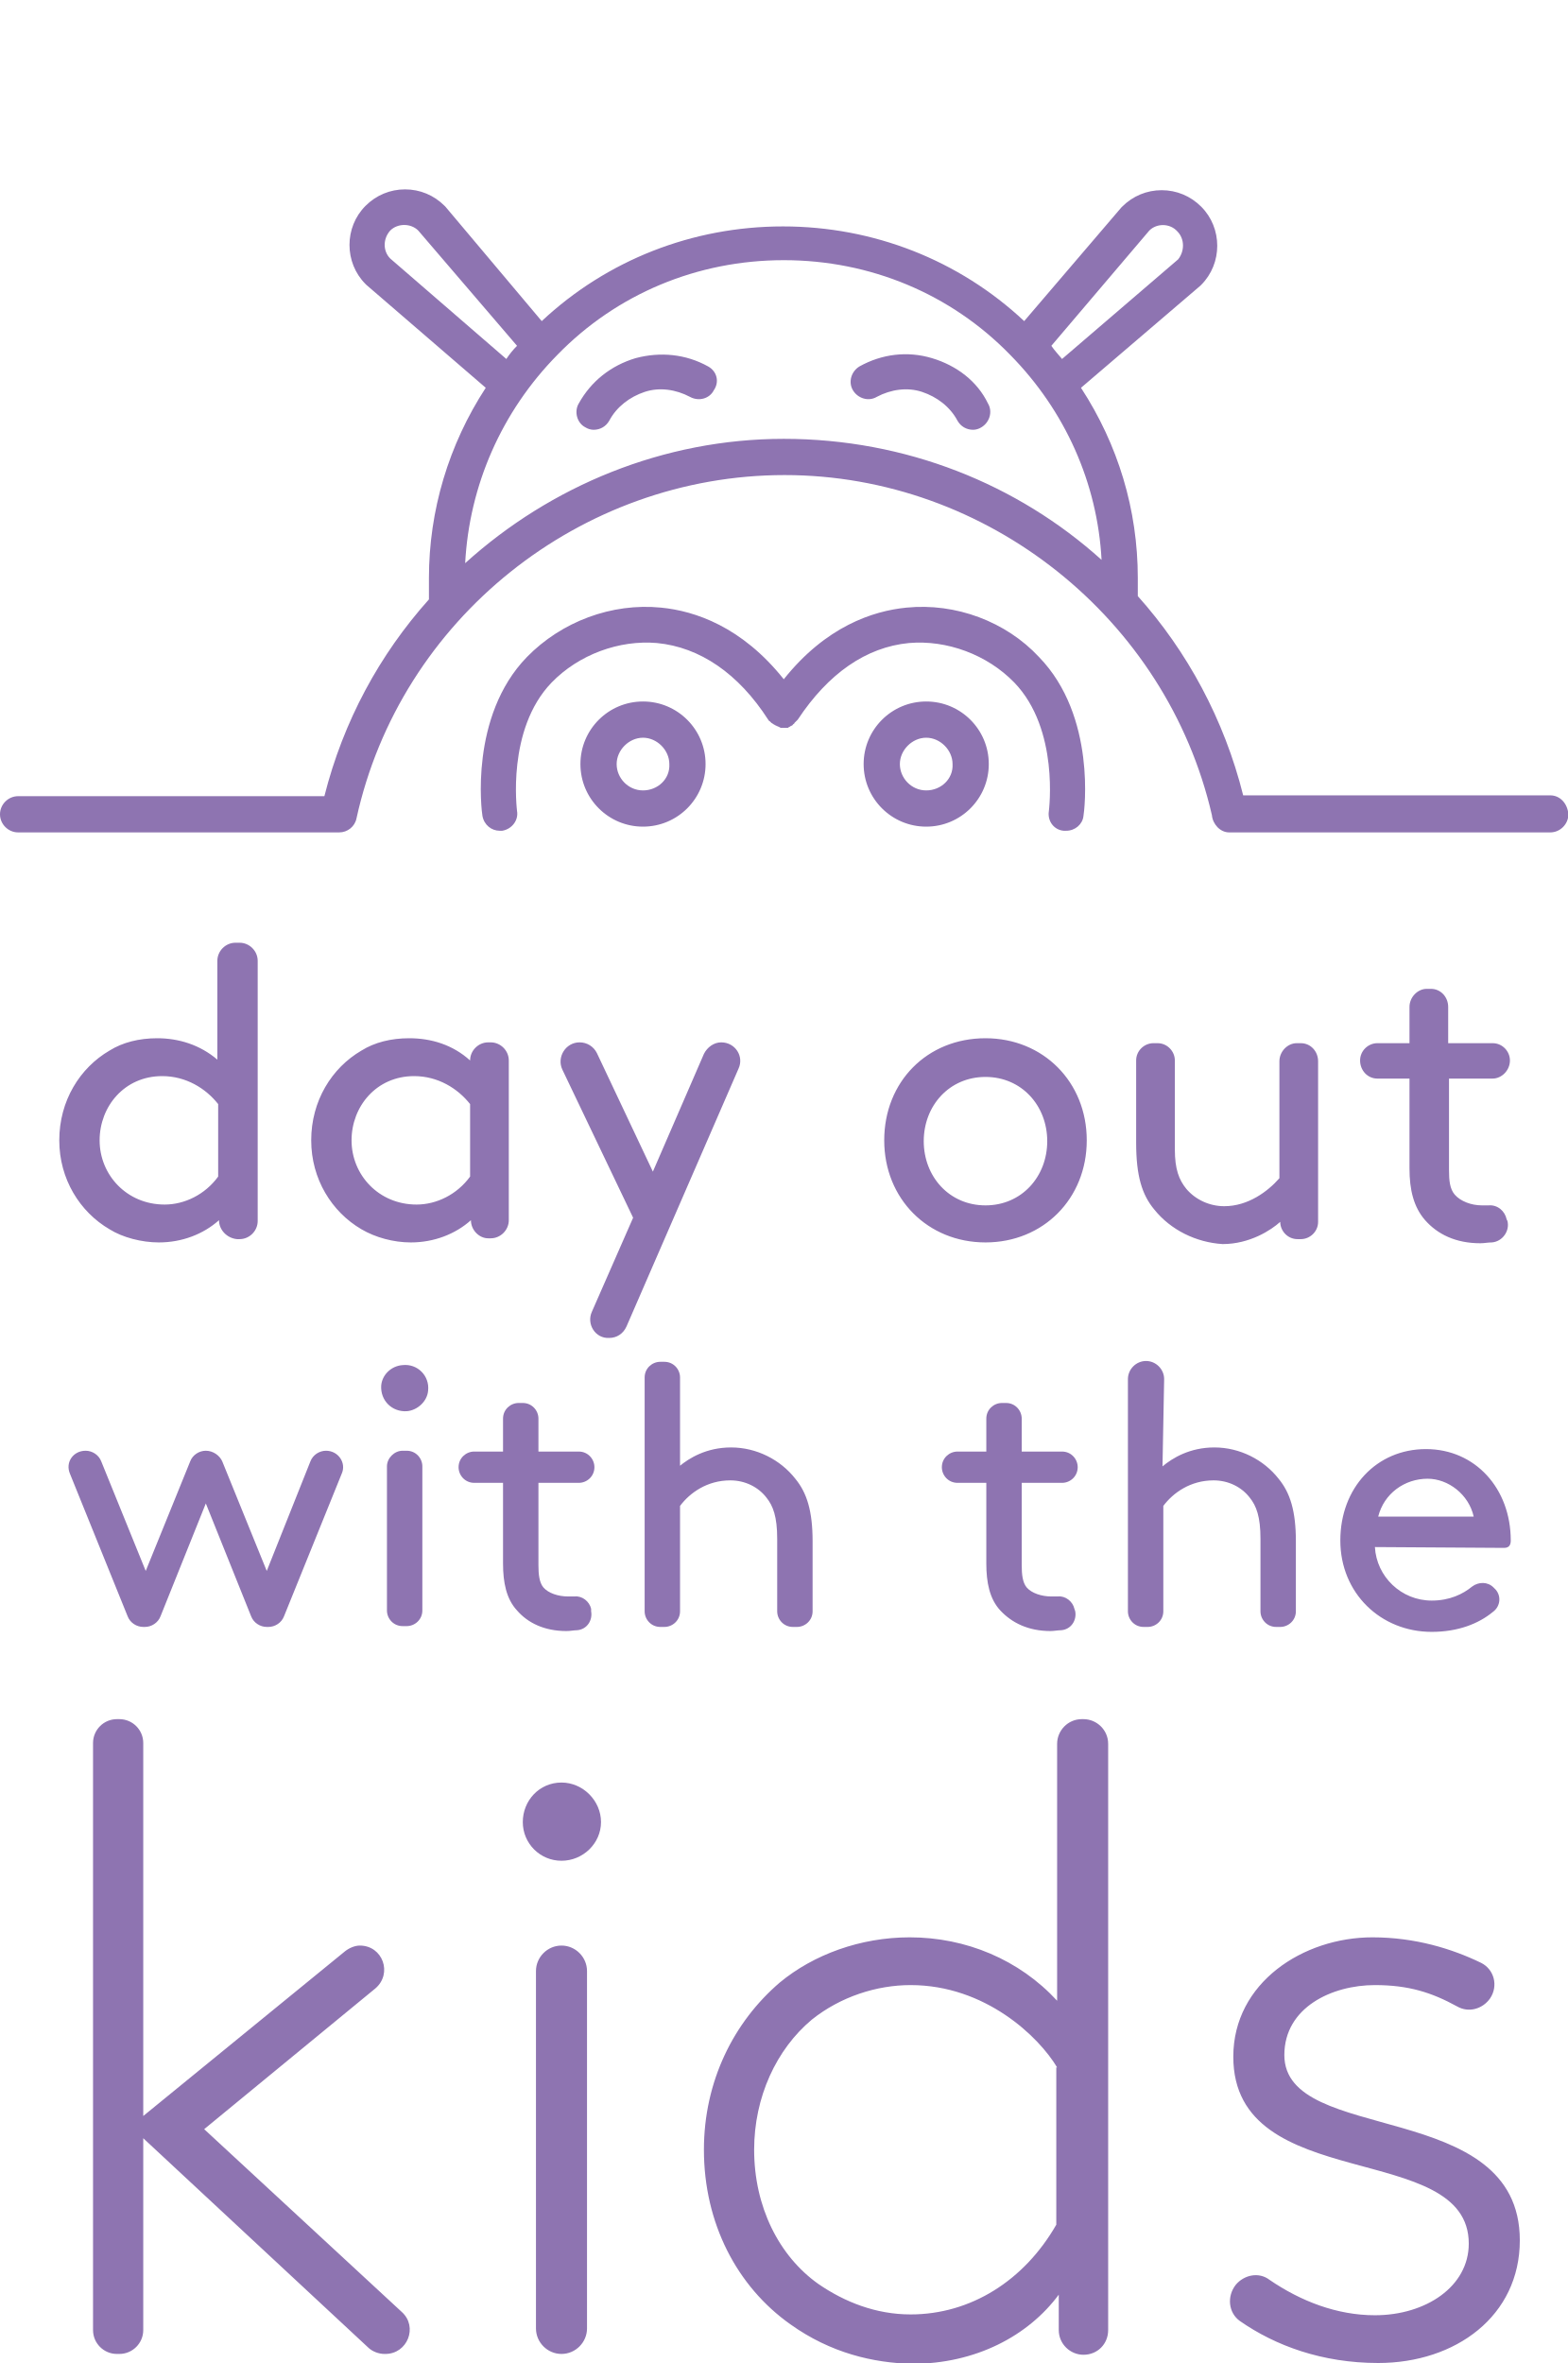
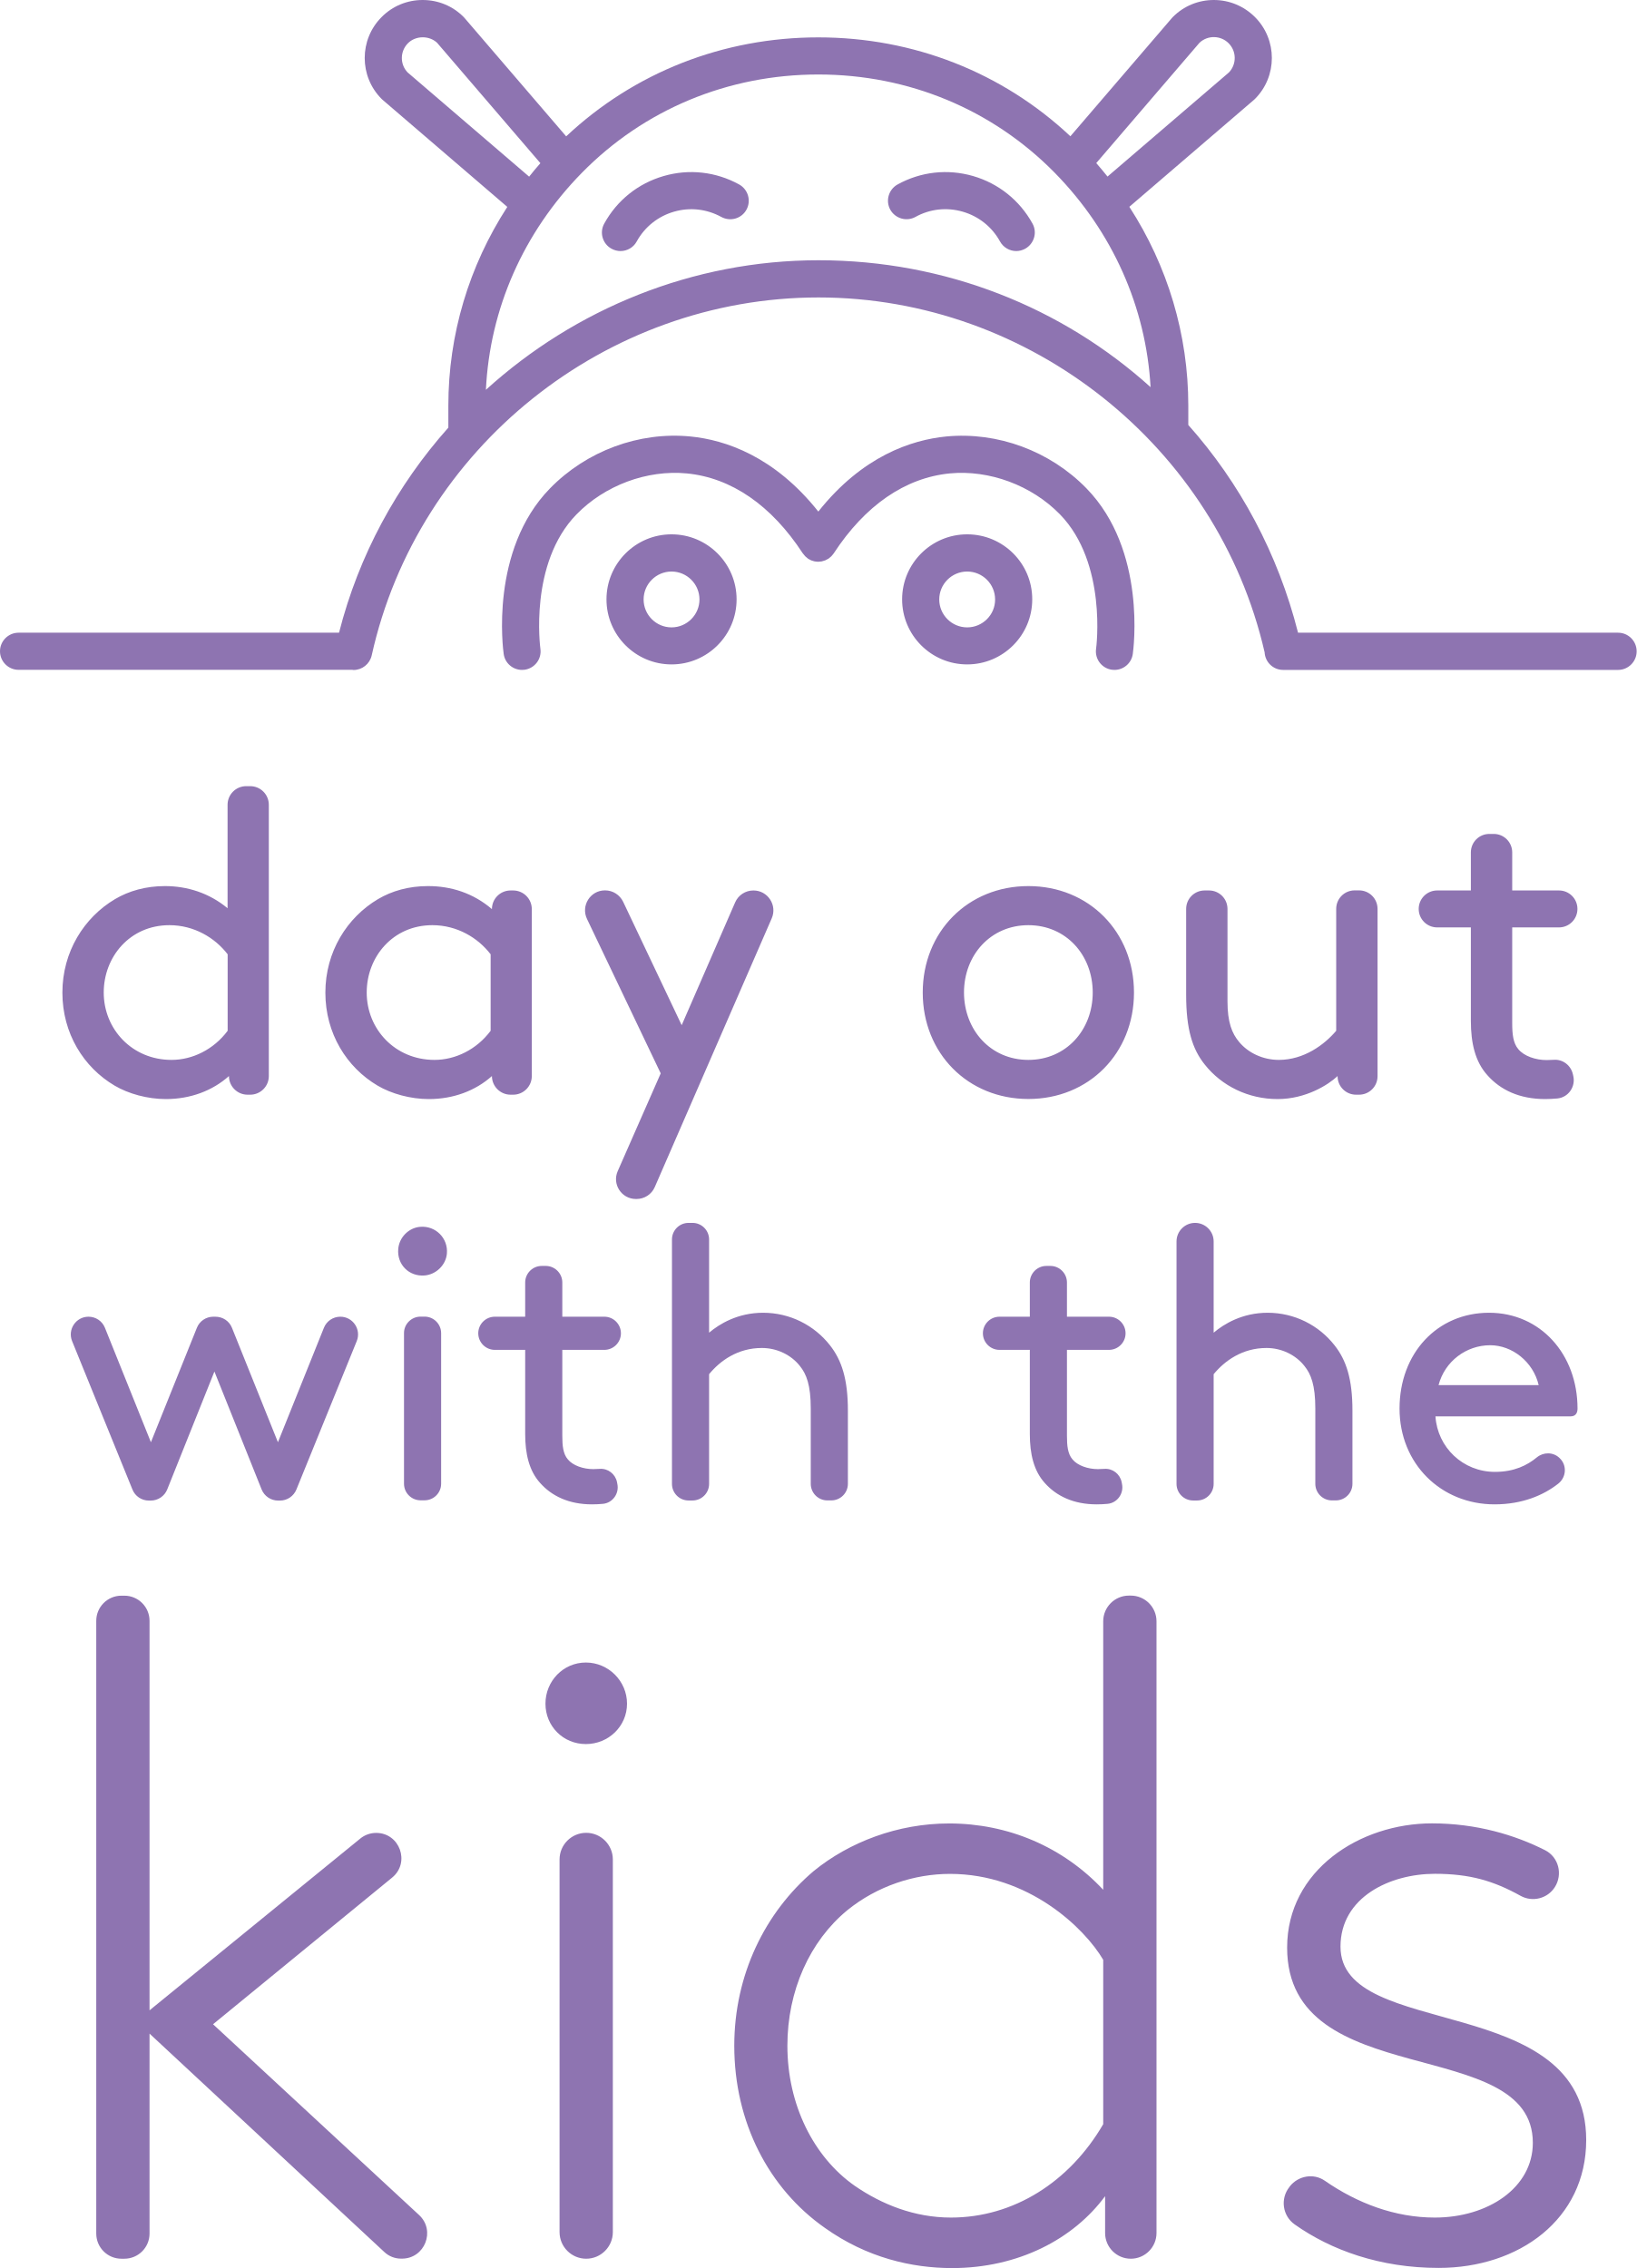
- <svg xmlns="http://www.w3.org/2000/svg" version="1.1" id="Layer_1" x="0px" y="0px" viewBox="0 0 190.4 287" style="enable-background:new 0 0 190.4 287;" xml:space="preserve">
+ <svg xmlns="http://www.w3.org/2000/svg" version="1.1" id="Layer_1" x="0px" y="0px" viewBox="0 0 190.44 263.97" style="enable-background:new 0 0 190.44 263.97;" xml:space="preserve">
  <style type="text/css">
	.st0{fill:#8E74B1;}
</style>
-   <path class="st0" d="M26.6,148.2c-1.9,1.7-4.5,2.7-7.3,2.7c-2.1,0-4.4-0.6-6-1.6c-3.6-2.1-6.1-6.1-6.1-10.8c0-4.8,2.5-8.8,6.1-10.9  c1.6-1,3.6-1.5,5.8-1.5c2.6,0,5.2,0.8,7.3,2.6v-12c0-1.2,1-2.2,2.2-2.2h0.5c1.2,0,2.2,1,2.2,2.2v31.6c0,1.2-1,2.2-2.2,2.2h-0.3  C27.6,150.4,26.6,149.4,26.6,148.2L26.6,148.2z M26.5,134.1c-1.5-1.9-3.9-3.4-6.8-3.4c-4.6,0-7.6,3.7-7.6,7.8c0,4.2,3.3,7.8,7.9,7.8  c2.4,0,4.9-1.2,6.5-3.4V134.1z M57.2,148.2c-1.9,1.7-4.5,2.7-7.3,2.7c-2.1,0-4.3-0.6-6-1.6c-3.6-2.1-6.1-6.1-6.1-10.8  c0-4.8,2.5-8.8,6.1-10.9c1.6-1,3.6-1.5,5.8-1.5c2.7,0,5.3,0.8,7.4,2.7l0,0c0-1.2,1-2.2,2.2-2.2h0.3c1.2,0,2.2,1,2.2,2.2v19.4  c0,1.2-1,2.2-2.2,2.2h-0.3C58.2,150.4,57.2,149.4,57.2,148.2L57.2,148.2z M57.1,134.1c-1.5-1.9-3.9-3.4-6.8-3.4  c-4.6,0-7.6,3.7-7.6,7.8c0,4.2,3.3,7.8,7.9,7.8c2.4,0,4.9-1.2,6.5-3.4V134.1z M71.9,159.3l5-11.4l-8.6-18c-0.7-1.5,0.4-3.3,2.1-3.3  h0c0.9,0,1.7,0.5,2.1,1.3l6.8,14.4l6.2-14.3c0.4-0.8,1.2-1.4,2.1-1.4l0,0c1.7,0,2.8,1.7,2.1,3.2l-13.6,31.3  c-0.4,0.9-1.2,1.4-2.1,1.4H74C72.3,162.6,71.2,160.8,71.9,159.3z M119.7,126.1c7,0,12.3,5.3,12.3,12.4c0,7.1-5.3,12.4-12.3,12.4  s-12.3-5.3-12.3-12.4C107.4,131.4,112.6,126.1,119.7,126.1z M119.7,146.4c4.4,0,7.5-3.5,7.5-7.8s-3.1-7.8-7.5-7.8s-7.5,3.5-7.5,7.8  C112.2,142.9,115.3,146.4,119.7,146.4z M140.2,146.9c-1.5-1.8-2.2-4.1-2.2-8.1v-10c0-1.2,1-2.1,2.1-2.1h0.5c1.2,0,2.1,1,2.1,2.1  v10.8c0,2.4,0.5,3.7,1.4,4.8c1.1,1.3,2.8,2.1,4.6,2.1c2.9,0,5.3-1.8,6.7-3.4v-14.2c0-1.2,1-2.2,2.1-2.2h0.5c1.2,0,2.1,1,2.1,2.2  v19.5c0,1.2-1,2.1-2.1,2.1h-0.4c-1.2,0-2.1-1-2.1-2.1v0c-1.1,1-3.7,2.7-7,2.7C145.3,150.9,142.2,149.4,140.2,146.9z M183.1,148.3  c0.3,1.2-0.6,2.5-1.9,2.6c-0.5,0-0.9,0.1-1.4,0.1c-3,0-5.2-1.1-6.7-2.8c-1.4-1.6-1.9-3.7-1.9-6.3v-10.9h-3.9c-1.2,0-2.1-1-2.1-2.2  l0,0c0-1.2,1-2.1,2.1-2.1h3.9v-4.4c0-1.2,1-2.2,2.1-2.2h0.5c1.2,0,2.1,1,2.1,2.2v4.4h5.4c1.2,0,2.1,1,2.1,2.1l0,0  c0,1.2-1,2.2-2.1,2.2H176v11.1c0,1.3,0.1,2.3,0.7,3c0.7,0.8,2,1.3,3.3,1.3c0.2,0,0.5,0,0.8,0c1.1-0.1,2,0.7,2.2,1.7L183.1,148.3z   M27,177.5l5.4,13.3l5.3-13.3c0.3-0.8,1.1-1.3,1.9-1.3l0,0c1.5,0,2.5,1.5,1.9,2.8l-7,17.3c-0.3,0.8-1.1,1.3-1.9,1.3h-0.2  c-0.8,0-1.6-0.5-1.9-1.3l-5.5-13.7l-5.5,13.7c-0.3,0.8-1.1,1.3-1.9,1.3h-0.2c-0.8,0-1.6-0.5-1.9-1.3l-7-17.3  c-0.6-1.4,0.4-2.8,1.9-2.8l0,0c0.8,0,1.6,0.5,1.9,1.3l5.4,13.3l5.4-13.3c0.3-0.8,1.1-1.3,1.9-1.3H25C25.9,176.2,26.7,176.8,27,177.5  z M48.9,165.8c1.8-0.2,3.3,1.3,3.1,3.1c-0.1,1.3-1.3,2.4-2.6,2.5c-1.8,0.1-3.2-1.3-3.1-3.1C46.4,167,47.5,165.9,48.9,165.8z   M48.9,176.2h0.5c1.1,0,1.9,0.9,1.9,1.9v17.5c0,1.1-0.9,1.9-1.9,1.9h-0.5c-1.1,0-1.9-0.9-1.9-1.9v-17.5  C47,177.1,47.9,176.2,48.9,176.2z M71.8,195.7c0.2,1.1-0.5,2.2-1.7,2.3c-0.4,0-0.8,0.1-1.3,0.1c-2.7,0-4.7-1-6-2.5  c-1.3-1.4-1.7-3.4-1.7-5.7v-9.8h-3.5c-1.1,0-1.9-0.9-1.9-1.9l0,0c0-1.1,0.9-1.9,1.9-1.9h3.5v-4c0-1.1,0.9-1.9,1.9-1.9h0.5  c1.1,0,1.9,0.9,1.9,1.9v4h4.9c1.1,0,1.9,0.9,1.9,1.9l0,0c0,1.1-0.9,1.9-1.9,1.9h-4.9v10c0,1.1,0.1,2.1,0.6,2.7  c0.6,0.7,1.8,1.1,3,1.1c0.2,0,0.5,0,0.8,0c0.9-0.1,1.8,0.6,2,1.5L71.8,195.7z M82.5,178.1c1.2-1,3.3-2.3,6.3-2.3  c3.1,0,6,1.5,7.8,3.8c1.4,1.7,2.1,3.9,2.1,7.6v8.5c0,1.1-0.9,1.9-1.9,1.9h-0.5c-1.1,0-1.9-0.9-1.9-1.9v-8.8c0-2.7-0.5-4-1.3-5  c-1-1.3-2.6-2.1-4.4-2.1c-2.8,0-4.9,1.5-6.1,3.1v12.8c0,1.1-0.9,1.9-1.9,1.9h-0.5c-1.1,0-1.9-0.9-1.9-1.9v-28.4  c0-1.1,0.9-1.9,1.9-1.9h0.5c1.1,0,1.9,0.9,1.9,1.9V178.1z M130.6,195.7c0.2,1.1-0.5,2.2-1.7,2.3c-0.4,0-0.9,0.1-1.3,0.1  c-2.7,0-4.7-1-6.1-2.5c-1.3-1.4-1.7-3.4-1.7-5.7v-9.8h-3.5c-1.1,0-1.9-0.9-1.9-1.9l0,0c0-1.1,0.9-1.9,1.9-1.9h3.5v-4  c0-1.1,0.9-1.9,1.9-1.9h0.5c1.1,0,1.9,0.9,1.9,1.9v4h4.9c1.1,0,1.9,0.9,1.9,1.9l0,0c0,1.1-0.9,1.9-1.9,1.9h-4.9v10  c0,1.1,0.1,2.1,0.6,2.7c0.6,0.7,1.8,1.1,3,1.1c0.2,0,0.5,0,0.8,0c0.9-0.1,1.8,0.6,2,1.5L130.6,195.7z M141.2,178.1  c1.2-1,3.3-2.3,6.3-2.3c3.1,0,6,1.5,7.8,3.8c1.4,1.7,2.1,3.9,2.1,7.6v8.5c0,1.1-0.9,1.9-1.9,1.9H155c-1.1,0-1.9-0.9-1.9-1.9v-8.8  c0-2.7-0.5-4-1.3-5c-1-1.3-2.6-2.1-4.4-2.1c-2.8,0-4.9,1.5-6.1,3.1v12.8c0,1.1-0.9,1.9-1.9,1.9h-0.5c-1.1,0-1.9-0.9-1.9-1.9v-28.2  c0-1.2,1-2.2,2.2-2.2l0,0c1.2,0,2.2,1,2.2,2.2L141.2,178.1L141.2,178.1z M167,187.9c0.2,3.6,3.2,6.5,6.9,6.5c2.2,0,3.8-0.8,4.9-1.7  c0.8-0.6,1.9-0.6,2.6,0.1l0.1,0.1c0.9,0.8,0.8,2.2-0.2,2.9c-1.7,1.4-4.2,2.4-7.4,2.4c-6.2,0-11.1-4.7-11.1-11.1s4.4-11.1,10.4-11.1  c6,0,10.3,4.8,10.3,11.1c0,0.4-0.1,0.9-0.8,0.9L167,187.9L167,187.9z M167.4,184.2H179c-0.6-2.7-3.1-4.6-5.6-4.6  C170.6,179.6,168.1,181.4,167.4,184.2z M44.7,285.1l-27.3-25.4V283c0,1.6-1.3,2.9-2.9,2.9h-0.3c-1.6,0-2.9-1.3-2.9-2.9v-71.3  c0-1.6,1.3-2.9,2.9-2.9h0.3c1.6,0,2.9,1.3,2.9,2.9V257l24.5-20c0.5-0.4,1.2-0.7,1.8-0.7l0,0c2.8,0,4,3.4,1.9,5.2l-20.8,17.1l24,22.2  c2,1.8,0.7,5.1-2,5.1h-0.1C46,285.9,45.2,285.6,44.7,285.1z M68.2,216.5c2.6,0,4.8,2.2,4.8,4.8s-2.2,4.7-4.8,4.7s-4.7-2.1-4.7-4.7  S65.5,216.5,68.2,216.5z M68.2,236.3L68.2,236.3c1.7,0,3.1,1.4,3.1,3.1v43.4c0,1.7-1.4,3.1-3.1,3.1l0,0c-1.7,0-3.1-1.4-3.1-3.1  v-43.4C65.1,237.7,66.5,236.3,68.2,236.3z M96,282.3c-6.5-4.6-10.5-12.3-10.5-21.2c0-8.3,3.6-15.5,9.2-20.3  c4.1-3.4,9.8-5.5,15.8-5.5c6.8,0,13.3,2.7,17.9,7.7v-31.2c0-1.6,1.3-3,3-3h0.2c1.6,0,3,1.3,3,3v71.2c0,1.7-1.3,3-3,3l0,0  c-1.6,0-3-1.3-3-3v-4.3c-3.7,5-10.1,8.4-17.8,8.4C106.1,287,100.9,285.8,96,282.3z M128.4,251.1c-2.2-3.7-8.7-10-17.8-10  c-4.1,0-8.5,1.4-12,4.2c-4.3,3.6-7,9.4-7,15.8c0,6.9,3,12.9,7.8,16.3c3.2,2.2,7,3.7,11.2,3.7c7.3,0,13.8-4.1,17.7-10.9V251.1z   M150.1,277.5c1-1.2,2.8-1.6,4.1-0.6c3.8,2.6,8.2,4.3,12.8,4.3c6.2,0,11.4-3.5,11.4-8.7c0-12.7-28.6-5.8-28.6-22.7  c0-9,8.5-14.5,16.9-14.5c5.2,0,9.7,1.4,13.2,3.1c1.6,0.8,2.1,2.8,1.1,4.3l0,0c-0.9,1.3-2.6,1.8-4,1c-3.1-1.7-5.9-2.6-10-2.6  c-5.2,0-11,2.7-11,8.5c0,11,28.6,5.1,28.6,22.5c0,9.2-7.8,14.9-17.2,14.9c-6.8,0-12.5-2.1-16.8-5.1  C149.2,280.9,149,278.9,150.1,277.5L150.1,277.5z M78.1,85.2c-4.2,0-7.6,3.4-7.6,7.6c0,4.2,3.4,7.6,7.6,7.6c4.2,0,7.6-3.4,7.6-7.6  C85.7,88.6,82.3,85.2,78.1,85.2z M78.1,96c-1.8,0-3.2-1.5-3.2-3.2s1.5-3.2,3.2-3.2s3.2,1.5,3.2,3.2C81.4,94.6,79.9,96,78.1,96z   M112.5,85.2c-4.2,0-7.6,3.4-7.6,7.6c0,4.2,3.4,7.6,7.6,7.6c4.2,0,7.6-3.4,7.6-7.6C120.1,88.6,116.7,85.2,112.5,85.2z M112.5,96  c-1.8,0-3.2-1.5-3.2-3.2s1.5-3.2,3.2-3.2s3.2,1.5,3.2,3.2C115.8,94.6,114.3,96,112.5,96z M188.3,96.6H151  c-2.3-9.2-6.8-17.5-12.8-24.2v-2.2c0-8.3-2.4-16.2-6.9-23.1l14.5-12.4c0,0,0.1-0.1,0.1-0.1c2.6-2.6,2.6-6.9,0-9.5  c-1.3-1.3-3-2-4.8-2c-1.8,0-3.5,0.7-4.8,2c0,0-0.1,0.1-0.1,0.1l-11.8,13.8c-7.9-7.4-18.3-11.5-29.3-11.5s-21.4,4.1-29.3,11.5  L54.1,25.1c0,0-0.1-0.1-0.1-0.1c-1.3-1.3-3-2-4.8-2c-1.8,0-3.5,0.7-4.8,2c-2.6,2.6-2.6,6.9,0,9.5c0,0,0.1,0.1,0.1,0.1L59,47.1  c-4.5,6.9-6.9,14.9-6.9,23.1v2.6c-6,6.7-10.4,14.8-12.7,23.9H2.2c-1.2,0-2.2,1-2.2,2.2s1,2.2,2.2,2.2H41c0,0,0.1,0,0.2,0  c1,0,1.9-0.7,2.1-1.7c5.3-24.2,27.2-41.7,52-41.7c24.6,0,46.4,17.4,51.9,41.3c0.1,1.1,1,2.1,2.1,2.1h39c1.2,0,2.2-1,2.2-2.2  C190.4,97.6,189.5,96.6,188.3,96.6z M139.6,28c0.9-0.9,2.5-0.9,3.4,0.1c0.9,0.9,0.9,2.4,0.1,3.4l-14.1,12.1c-0.4-0.5-0.9-1-1.3-1.6  L139.6,28z M47.4,31.4c-0.9-0.9-0.9-2.4,0-3.4c0.9-0.9,2.5-0.9,3.4,0l12,14c-0.5,0.5-0.9,1-1.3,1.6L47.4,31.4z M95.2,53.3  c-14.6,0-28.3,5.7-38.7,15.1C57,59,60.9,50,67.7,43.1c7.2-7.4,17-11.5,27.5-11.5c10.5,0,20.3,4.1,27.5,11.5  c6.7,6.8,10.6,15.6,11.1,24.9C123.6,58.8,110,53.3,95.2,53.3z M86,44.5c-2.7-1.5-5.8-1.8-8.8-1c-3,0.9-5.4,2.8-6.9,5.5  c-0.6,1-0.2,2.4,0.8,2.9c0.3,0.2,0.7,0.3,1,0.3c0.8,0,1.5-0.4,1.9-1.1c0.9-1.7,2.5-2.9,4.3-3.5s3.8-0.3,5.5,0.6  c1.1,0.6,2.4,0.2,2.9-0.8C87.4,46.4,87.1,45.1,86,44.5z M113.2,43.5c-3-0.9-6.1-0.5-8.8,1c-1,0.6-1.4,1.9-0.8,2.9  c0.6,1,1.9,1.4,2.9,0.8c1.7-0.9,3.7-1.2,5.5-0.6s3.4,1.8,4.3,3.5c0.4,0.7,1.1,1.1,1.9,1.1c0.3,0,0.7-0.1,1-0.3  c1-0.6,1.4-1.9,0.8-2.9C118.7,46.3,116.2,44.4,113.2,43.5z M110.1,73.8c-4.1,0.4-9.8,2.3-14.9,8.7c-5.1-6.4-10.8-8.3-14.9-8.7  c-6-0.6-12.1,1.7-16.3,6c-7,7.2-5.5,18.8-5.4,19.3c0.2,1.1,1.1,1.8,2.1,1.8c0.1,0,0.2,0,0.3,0c1.2-0.2,2-1.3,1.8-2.4  c0-0.1-1.3-9.9,4.2-15.6c3.3-3.4,8.2-5.2,12.8-4.8c5.2,0.5,9.9,3.7,13.5,9.3l0,0c0.1,0.1,0.1,0.2,0.2,0.2c0,0,0.1,0.1,0.1,0.1  c0,0,0.1,0.1,0.1,0.1C93.9,87.9,94,88,94,88l0,0c0.1,0,0.1,0.1,0.2,0.1c0.1,0,0.1,0.1,0.2,0.1s0.2,0.1,0.2,0.1c0.1,0,0.1,0,0.2,0.1  c0.1,0,0.2,0,0.2,0c0.1,0,0.1,0,0.2,0c0.1,0,0.2,0,0.2,0c0.1,0,0.1,0,0.2,0c0.1,0,0.2,0,0.2-0.1c0.1,0,0.1,0,0.2-0.1  c0.1,0,0.2-0.1,0.2-0.1c0,0,0.1,0,0.1-0.1l0,0c0.1-0.1,0.2-0.1,0.2-0.2c0,0,0.1-0.1,0.1-0.1s0.1-0.1,0.1-0.1  c0.1-0.1,0.1-0.1,0.2-0.2l0,0c3.7-5.6,8.3-8.8,13.5-9.3c4.6-0.4,9.5,1.4,12.8,4.8c5.5,5.7,4.2,15.5,4.2,15.6  c-0.2,1.2,0.6,2.3,1.8,2.4c0.1,0,0.2,0,0.3,0c1.1,0,2-0.8,2.1-1.8c0.1-0.5,1.6-12.1-5.4-19.3C122.2,75.5,116.1,73.2,110.1,73.8z" />
+   <path class="st0" d="M26.64,125.24c-1.92,1.72-4.5,2.68-7.34,2.68c-2.12,0-4.35-0.61-5.97-1.57c-3.59-2.12-6.07-6.07-6.07-10.82  c0-4.76,2.53-8.75,6.12-10.88c1.62-0.96,3.59-1.52,5.82-1.52c2.58,0,5.16,0.81,7.28,2.58V93.67c0-1.2,0.97-2.17,2.17-2.17h0.46  c1.2,0,2.17,0.97,2.17,2.17v31.57c0,1.2-0.97,2.17-2.17,2.17h-0.3C27.61,127.41,26.64,126.44,26.64,125.24L26.64,125.24z   M26.49,111.07c-1.47-1.92-3.9-3.39-6.78-3.39c-4.6,0-7.64,3.69-7.64,7.84c0,4.25,3.29,7.84,7.89,7.84c2.43,0,4.91-1.21,6.53-3.39  V111.07z M57.24,125.24c-1.92,1.72-4.5,2.68-7.34,2.68c-2.12,0-4.35-0.61-5.97-1.57c-3.59-2.12-6.07-6.07-6.07-10.82  c0-4.76,2.53-8.75,6.12-10.88c1.62-0.96,3.59-1.52,5.82-1.52c2.68,0,5.26,0.81,7.44,2.68v0c0-1.2,0.97-2.17,2.17-2.17h0.3  c1.2,0,2.17,0.97,2.17,2.17v19.43c0,1.2-0.97,2.17-2.17,2.17h-0.3C58.22,127.41,57.24,126.44,57.24,125.24L57.24,125.24z   M57.09,111.07c-1.47-1.92-3.9-3.39-6.78-3.39c-4.6,0-7.64,3.69-7.64,7.84c0,4.25,3.29,7.84,7.89,7.84c2.43,0,4.91-1.21,6.53-3.39  V111.07z M71.88,136.3l5-11.37l-8.58-17.98c-0.73-1.54,0.39-3.32,2.09-3.32h0.02c0.9,0,1.71,0.52,2.1,1.33l6.81,14.36l6.22-14.29  c0.37-0.85,1.2-1.39,2.13-1.39h0c1.67,0,2.79,1.71,2.13,3.24l-13.61,31.28c-0.37,0.85-1.2,1.39-2.13,1.39H74  C72.32,139.55,71.2,137.83,71.88,136.3z M119.66,103.13c7.03,0,12.29,5.31,12.29,12.39s-5.26,12.39-12.29,12.39  s-12.29-5.31-12.29-12.39S112.63,103.13,119.66,103.13z M119.66,123.36c4.4,0,7.49-3.49,7.49-7.84c0-4.35-3.09-7.84-7.49-7.84  c-4.4,0-7.49,3.49-7.49,7.84C112.18,119.87,115.26,123.36,119.66,123.36z M140.2,123.92c-1.47-1.82-2.18-4.15-2.18-8.14v-9.99  c0-1.19,0.96-2.15,2.15-2.15h0.51c1.19,0,2.15,0.96,2.15,2.15v10.75c0,2.43,0.51,3.74,1.37,4.75c1.06,1.27,2.78,2.07,4.6,2.07  c2.93,0,5.31-1.77,6.68-3.39v-14.19c0-1.19,0.96-2.15,2.15-2.15h0.51c1.19,0,2.15,0.96,2.15,2.15v19.48c0,1.19-0.96,2.15-2.15,2.15  h-0.35c-1.19,0-2.15-0.96-2.15-2.15v-0.02c-1.06,1.01-3.69,2.68-6.98,2.68C145.26,127.92,142.17,126.4,140.2,123.92z M183.07,125.25  c0.28,1.25-0.59,2.48-1.86,2.6c-0.46,0.04-0.94,0.07-1.41,0.07c-2.99,0-5.21-1.06-6.73-2.78c-1.42-1.57-1.92-3.74-1.92-6.32v-10.88  h-3.92c-1.19,0-2.15-0.96-2.15-2.15v0c0-1.19,0.96-2.15,2.15-2.15h3.92v-4.43c0-1.19,0.96-2.15,2.15-2.15h0.51  c1.19,0,2.15,0.96,2.15,2.15v4.43h5.44c1.19,0,2.15,0.96,2.15,2.15v0c0,1.19-0.96,2.15-2.15,2.15h-5.44v11.13  c0,1.27,0.1,2.33,0.71,3.04c0.66,0.81,2.02,1.27,3.29,1.27c0.24,0,0.53-0.01,0.84-0.03c1.05-0.08,1.99,0.65,2.22,1.68L183.07,125.25  z M26.99,154.54l5.35,13.32l5.35-13.32c0.31-0.78,1.07-1.29,1.91-1.29h0c1.46,0,2.46,1.48,1.91,2.84l-7.02,17.27  c-0.32,0.78-1.07,1.29-1.91,1.29h-0.22c-0.84,0-1.6-0.51-1.92-1.3l-5.49-13.72l-5.49,13.72c-0.31,0.78-1.07,1.3-1.92,1.3h-0.22  c-0.84,0-1.6-0.51-1.91-1.29l-7.02-17.27c-0.55-1.36,0.45-2.84,1.91-2.84h0c0.84,0,1.6,0.51,1.91,1.29l5.35,13.32l5.35-13.32  c0.31-0.78,1.07-1.29,1.91-1.29h0.21C25.92,153.24,26.68,153.76,26.99,154.54z M48.88,142.79c1.8-0.16,3.28,1.32,3.12,3.12  c-0.12,1.33-1.26,2.43-2.59,2.54c-1.81,0.15-3.23-1.27-3.07-3.08C46.44,144.04,47.54,142.9,48.88,142.79z M48.94,153.24h0.46  c1.07,0,1.93,0.87,1.93,1.93v17.52c0,1.07-0.87,1.93-1.93,1.93h-0.46c-1.07,0-1.93-0.87-1.93-1.93v-17.52  C47,154.11,47.87,153.24,48.94,153.24z M71.83,172.69c0.25,1.12-0.53,2.23-1.67,2.34c-0.42,0.04-0.85,0.06-1.27,0.06  c-2.69,0-4.69-0.96-6.05-2.5c-1.27-1.41-1.73-3.37-1.73-5.69v-9.79h-3.53c-1.07,0-1.93-0.87-1.93-1.93l0,0  c0-1.07,0.87-1.93,1.93-1.93h3.53v-3.98c0-1.07,0.87-1.93,1.93-1.93h0.46c1.07,0,1.93,0.87,1.93,1.93v3.98h4.89  c1.07,0,1.93,0.87,1.93,1.93l0,0c0,1.07-0.87,1.93-1.93,1.93h-4.89v10.01c0,1.14,0.09,2.09,0.64,2.73c0.59,0.73,1.82,1.14,2.96,1.14  c0.21,0,0.48-0.01,0.76-0.03c0.95-0.07,1.8,0.59,2,1.52L71.83,172.69z M82.51,155.11c1.18-1,3.32-2.32,6.28-2.32  c3.14,0,5.96,1.46,7.78,3.78c1.36,1.73,2.09,3.92,2.09,7.6v8.53c0,1.07-0.87,1.93-1.93,1.93h-0.46c-1.07,0-1.93-0.87-1.93-1.93  v-8.76c0-2.73-0.5-4.01-1.27-4.96c-1-1.27-2.64-2.09-4.42-2.09c-2.82,0-4.87,1.5-6.14,3.05v12.77c0,1.07-0.87,1.93-1.93,1.93h-0.46  c-1.07,0-1.93-0.87-1.93-1.93v-28.45c0-1.07,0.87-1.93,1.93-1.93h0.46c1.07,0,1.93,0.87,1.93,1.93V155.11z M130.55,172.69  c0.25,1.12-0.53,2.23-1.67,2.34c-0.42,0.04-0.85,0.06-1.27,0.06c-2.68,0-4.69-0.96-6.05-2.5c-1.27-1.41-1.73-3.37-1.73-5.69v-9.79  h-3.53c-1.07,0-1.93-0.87-1.93-1.93l0,0c0-1.07,0.87-1.93,1.93-1.93h3.53v-3.98c0-1.07,0.87-1.93,1.93-1.93h0.46  c1.07,0,1.93,0.87,1.93,1.93v3.98h4.89c1.07,0,1.93,0.87,1.93,1.93l0,0c0,1.07-0.87,1.93-1.93,1.93h-4.89v10.01  c0,1.14,0.09,2.09,0.64,2.73c0.59,0.73,1.82,1.14,2.96,1.14c0.21,0,0.48-0.01,0.76-0.03c0.95-0.07,1.8,0.59,2,1.52L130.55,172.69z   M141.22,155.11c1.18-1,3.32-2.32,6.28-2.32c3.14,0,5.96,1.46,7.78,3.78c1.37,1.73,2.09,3.92,2.09,7.6v8.53  c0,1.07-0.87,1.93-1.93,1.93h-0.46c-1.07,0-1.93-0.87-1.93-1.93v-8.76c0-2.73-0.5-4.01-1.27-4.96c-1-1.27-2.64-2.09-4.41-2.09  c-2.82,0-4.87,1.5-6.15,3.05v12.77c0,1.07-0.87,1.93-1.93,1.93h-0.46c-1.07,0-1.93-0.87-1.93-1.93v-28.22  c0-1.19,0.97-2.16,2.16-2.16l0,0c1.19,0,2.16,0.97,2.16,2.16V155.11z M167.03,164.85c0.23,3.6,3.19,6.46,6.92,6.46  c2.24,0,3.75-0.76,4.88-1.69c0.77-0.63,1.88-0.63,2.61,0.05l0.05,0.05c0.86,0.82,0.77,2.21-0.16,2.95  c-1.73,1.37-4.22,2.42-7.42,2.42c-6.24,0-11.06-4.73-11.06-11.15c0-6.42,4.37-11.15,10.42-11.15c5.96,0,10.29,4.82,10.29,11.15  c0,0.37-0.12,0.9-0.79,0.91H167.03z M167.39,161.21h11.65c-0.64-2.73-3.1-4.64-5.64-4.64C170.62,156.57,168.12,158.43,167.39,161.21  z M44.71,262.1L17.4,236.69v23.27c0,1.62-1.31,2.93-2.93,2.93h-0.34c-1.62,0-2.93-1.31-2.93-2.93v-71.31c0-1.62,1.31-2.93,2.93-2.93  h0.34c1.62,0,2.93,1.31,2.93,2.93v45.33l24.52-19.99c0.52-0.43,1.18-0.66,1.85-0.66h0c2.75,0,3.99,3.45,1.86,5.2L24.79,235.6  l23.97,22.2c1.96,1.81,0.67,5.08-1.99,5.08H46.7C45.96,262.89,45.25,262.61,44.71,262.1z M68.17,193.5c2.63,0,4.79,2.16,4.79,4.79  s-2.16,4.7-4.79,4.7c-2.63,0-4.7-2.07-4.7-4.7S65.54,193.5,68.17,193.5z M68.21,213.32L68.21,213.32c1.71,0,3.1,1.39,3.1,3.1v43.37  c0,1.71-1.39,3.1-3.1,3.1h0c-1.71,0-3.1-1.39-3.1-3.1v-43.37C65.11,214.71,66.5,213.32,68.21,213.32z M95.98,259.3  c-6.52-4.57-10.54-12.28-10.54-21.2c0-8.26,3.59-15.54,9.24-20.33c4.13-3.37,9.78-5.54,15.76-5.54c6.85,0,13.26,2.72,17.93,7.72  V188.7c0-1.65,1.34-2.99,2.99-2.99h0.22c1.65,0,2.99,1.34,2.99,2.99v71.2c0,1.65-1.34,2.99-2.99,2.99h0c-1.65,0-2.99-1.34-2.99-2.99  v-4.29c-3.69,5-10.11,8.37-17.83,8.37C106.09,263.97,100.87,262.78,95.98,259.3z M128.37,228.1c-2.17-3.7-8.7-10-17.83-10  c-4.13,0-8.48,1.41-11.96,4.24c-4.35,3.59-6.96,9.35-6.96,15.76c0,6.85,3.04,12.94,7.83,16.3c3.15,2.17,6.96,3.7,11.2,3.7  c7.28,0,13.8-4.13,17.72-10.87V228.1z M150.09,254.46c0.98-1.23,2.76-1.55,4.06-0.65c3.79,2.63,8.18,4.29,12.8,4.29  c6.2,0,11.41-3.48,11.41-8.7c0-12.72-28.59-5.76-28.59-22.72c0-9.02,8.48-14.46,16.85-14.46c5.2,0,9.68,1.36,13.16,3.12  c1.58,0.8,2.09,2.81,1.14,4.3l0,0c-0.85,1.34-2.61,1.78-3.99,1.01c-3.12-1.73-5.88-2.56-9.97-2.56c-5.22,0-10.98,2.72-10.98,8.48  c0,10.98,28.59,5.11,28.59,22.5c0,9.24-7.83,14.89-17.17,14.89c-6.82,0-12.52-2.07-16.75-5.06c-1.42-1-1.7-2.99-0.62-4.35  L150.09,254.46z M78.14,62.19c-4.18,0-7.57,3.4-7.57,7.57c0,4.18,3.4,7.57,7.57,7.57c4.18,0,7.57-3.4,7.57-7.57  C85.71,65.58,82.31,62.19,78.14,62.19z M78.14,73.02c-1.79,0-3.25-1.46-3.25-3.25c0-1.79,1.46-3.25,3.25-3.25  c1.79,0,3.25,1.46,3.25,3.25C81.39,71.55,79.93,73.02,78.14,73.02z M112.54,62.19c-4.18,0-7.57,3.4-7.57,7.57  c0,4.18,3.4,7.57,7.57,7.57c4.18,0,7.57-3.4,7.57-7.57C120.12,65.58,116.72,62.19,112.54,62.19z M112.54,73.02  c-1.79,0-3.25-1.46-3.25-3.25c0-1.79,1.46-3.25,3.25-3.25c1.79,0,3.25,1.46,3.25,3.25C115.8,71.55,114.34,73.02,112.54,73.02z   M188.28,73.64h-37.24c-2.34-9.24-6.79-17.46-12.77-24.18v-2.25c0-8.27-2.4-16.24-6.86-23.14l14.49-12.44  c0.04-0.04,0.08-0.07,0.12-0.11c2.63-2.63,2.63-6.91,0-9.54C144.73,0.7,143.04,0,141.24,0c-1.8,0-3.5,0.7-4.77,1.98  c-0.04,0.04-0.08,0.08-0.11,0.12l-11.81,13.76c-7.91-7.43-18.26-11.51-29.33-11.51c-11.07,0-21.42,4.08-29.34,11.52L54.06,2.1  c-0.04-0.04-0.07-0.08-0.11-0.12C52.68,0.7,50.99,0,49.18,0c-1.8,0-3.5,0.7-4.77,1.98c-2.63,2.63-2.63,6.91,0,9.54  c0.04,0.04,0.08,0.08,0.12,0.11l14.5,12.45c-4.46,6.89-6.86,14.86-6.86,23.13v2.56C46.2,56.47,41.75,64.6,39.45,73.64H2.16  C0.97,73.64,0,74.61,0,75.8c0,1.19,0.97,2.16,2.16,2.16h38.83c0.05,0,0.1,0.02,0.15,0.02c0.99,0,1.88-0.69,2.11-1.69  c5.35-24.15,27.22-41.67,51.99-41.67c24.61,0,46.41,17.36,51.91,41.3c0.06,1.14,0.99,2.05,2.15,2.05h38.98  c1.19,0,2.16-0.97,2.16-2.16C190.44,74.61,189.47,73.64,188.28,73.64z M139.57,4.98c0.95-0.9,2.46-0.88,3.39,0.05  c0.93,0.93,0.95,2.43,0.05,3.39l-14.14,12.13c-0.42-0.53-0.86-1.05-1.31-1.57L139.57,4.98z M47.42,8.42  c-0.9-0.95-0.88-2.45,0.05-3.39c0.9-0.9,2.46-0.92,3.39-0.05l12.02,14.01c-0.45,0.51-0.89,1.04-1.31,1.57L47.42,8.42z M95.24,30.29  c-14.64,0-28.34,5.67-38.7,15.08c0.45-9.42,4.37-18.33,11.16-25.25c7.24-7.38,17.01-11.45,27.52-11.45  c10.5,0,20.27,4.07,27.52,11.45c6.71,6.84,10.62,15.63,11.14,24.94C123.61,35.79,110.03,30.29,95.24,30.29z M86.01,21.47  c-2.71-1.49-5.83-1.84-8.79-0.98c-2.97,0.86-5.42,2.82-6.91,5.53c-0.58,1.04-0.2,2.36,0.85,2.93c0.33,0.18,0.69,0.27,1.04,0.27  c0.76,0,1.5-0.4,1.89-1.12c0.93-1.69,2.47-2.92,4.33-3.46c1.86-0.54,3.81-0.32,5.51,0.61c1.05,0.57,2.36,0.2,2.93-0.85  C87.43,23.36,87.05,22.05,86.01,21.47z M113.23,20.49c-2.97-0.86-6.09-0.51-8.79,0.98c-1.04,0.58-1.42,1.89-0.85,2.93  c0.58,1.04,1.89,1.42,2.93,0.85c1.69-0.94,3.65-1.15,5.51-0.61c1.86,0.54,3.4,1.77,4.33,3.46c0.39,0.71,1.13,1.12,1.89,1.12  c0.35,0,0.71-0.09,1.04-0.27c1.04-0.58,1.43-1.89,0.85-2.93C118.65,23.32,116.19,21.35,113.23,20.49z M110.11,50.8  c-4.07,0.4-9.77,2.29-14.89,8.74C90.1,53.1,84.4,51.2,80.33,50.8c-5.97-0.58-12.08,1.68-16.34,6.05c-7.02,7.2-5.45,18.78-5.38,19.27  c0.15,1.08,1.08,1.85,2.13,1.85c0.1,0,0.21-0.01,0.31-0.02c1.18-0.17,2-1.26,1.83-2.44c-0.01-0.1-1.35-9.94,4.2-15.64  c3.3-3.39,8.22-5.21,12.83-4.77c5.19,0.5,9.86,3.72,13.5,9.3c0,0,0.01,0.01,0.01,0.01c0.06,0.08,0.12,0.16,0.19,0.23  c0.03,0.03,0.05,0.07,0.08,0.1c0.04,0.04,0.09,0.08,0.14,0.12c0.06,0.05,0.13,0.11,0.19,0.16c0,0,0.01,0.01,0.01,0.01  c0.05,0.03,0.1,0.05,0.15,0.08c0.07,0.04,0.14,0.08,0.21,0.11c0.07,0.03,0.15,0.05,0.22,0.07c0.06,0.02,0.12,0.04,0.18,0.05  c0.08,0.02,0.16,0.02,0.24,0.03c0.06,0.01,0.12,0.01,0.18,0.01c0.08,0,0.15-0.01,0.23-0.02c0.06-0.01,0.12-0.01,0.18-0.02  c0.08-0.02,0.15-0.04,0.23-0.07c0.06-0.02,0.11-0.03,0.17-0.05c0.09-0.04,0.17-0.08,0.25-0.13c0.04-0.02,0.08-0.04,0.12-0.06  c0,0,0.01-0.01,0.01-0.01c0.08-0.05,0.15-0.12,0.22-0.18c0.04-0.03,0.08-0.06,0.11-0.09c0.03-0.03,0.06-0.08,0.09-0.11  c0.06-0.07,0.13-0.14,0.18-0.22c0,0,0.01-0.01,0.01-0.01c3.65-5.59,8.32-8.8,13.5-9.31c4.6-0.44,9.53,1.38,12.83,4.77  c5.51,5.66,4.22,15.53,4.2,15.64c-0.17,1.18,0.65,2.27,1.83,2.44c0.1,0.01,0.21,0.02,0.31,0.02c1.06,0,1.98-0.78,2.13-1.85  c0.07-0.49,1.64-12.06-5.38-19.27C122.19,52.49,116.08,50.23,110.11,50.8z" />
</svg>
